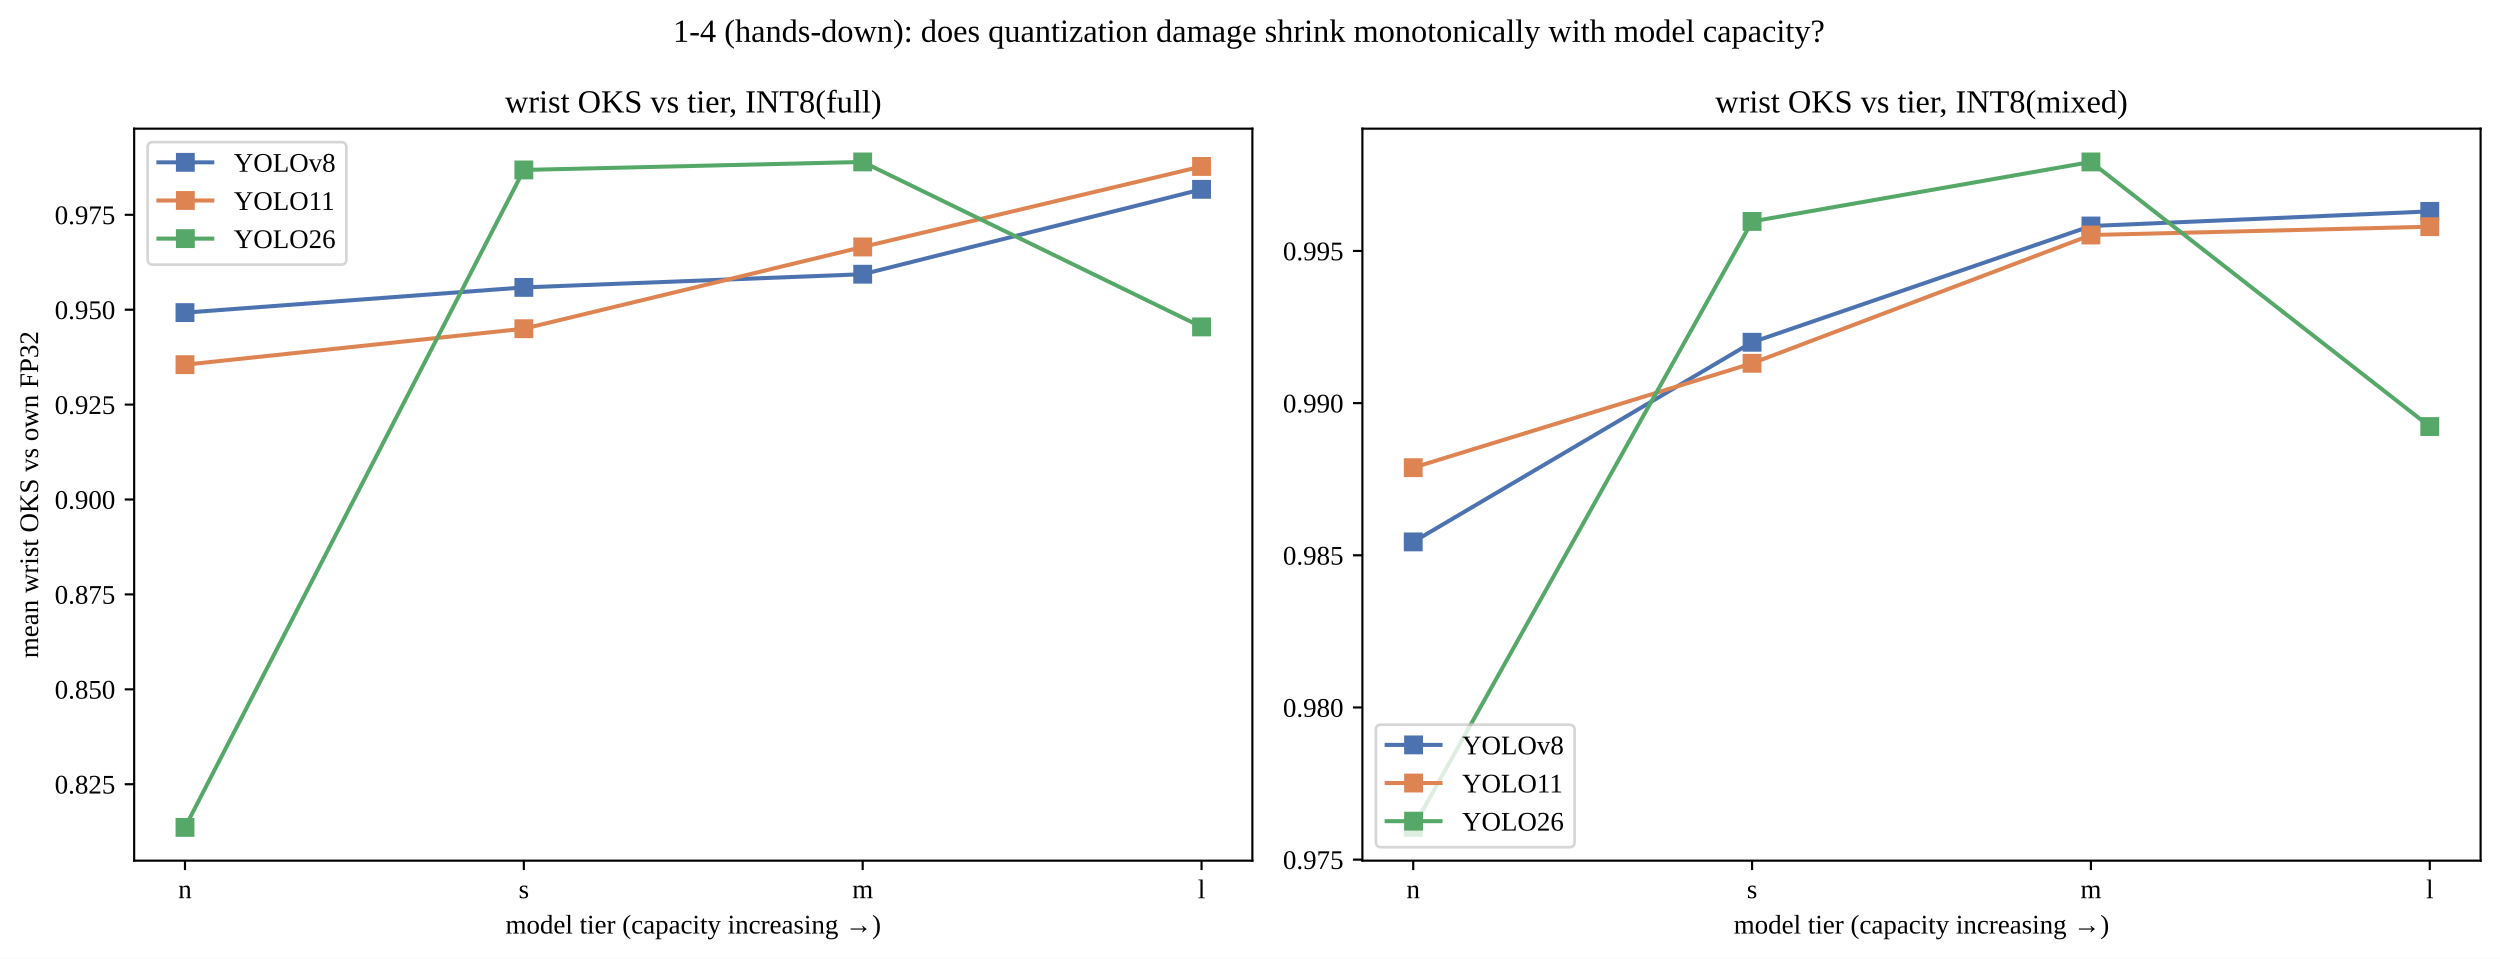
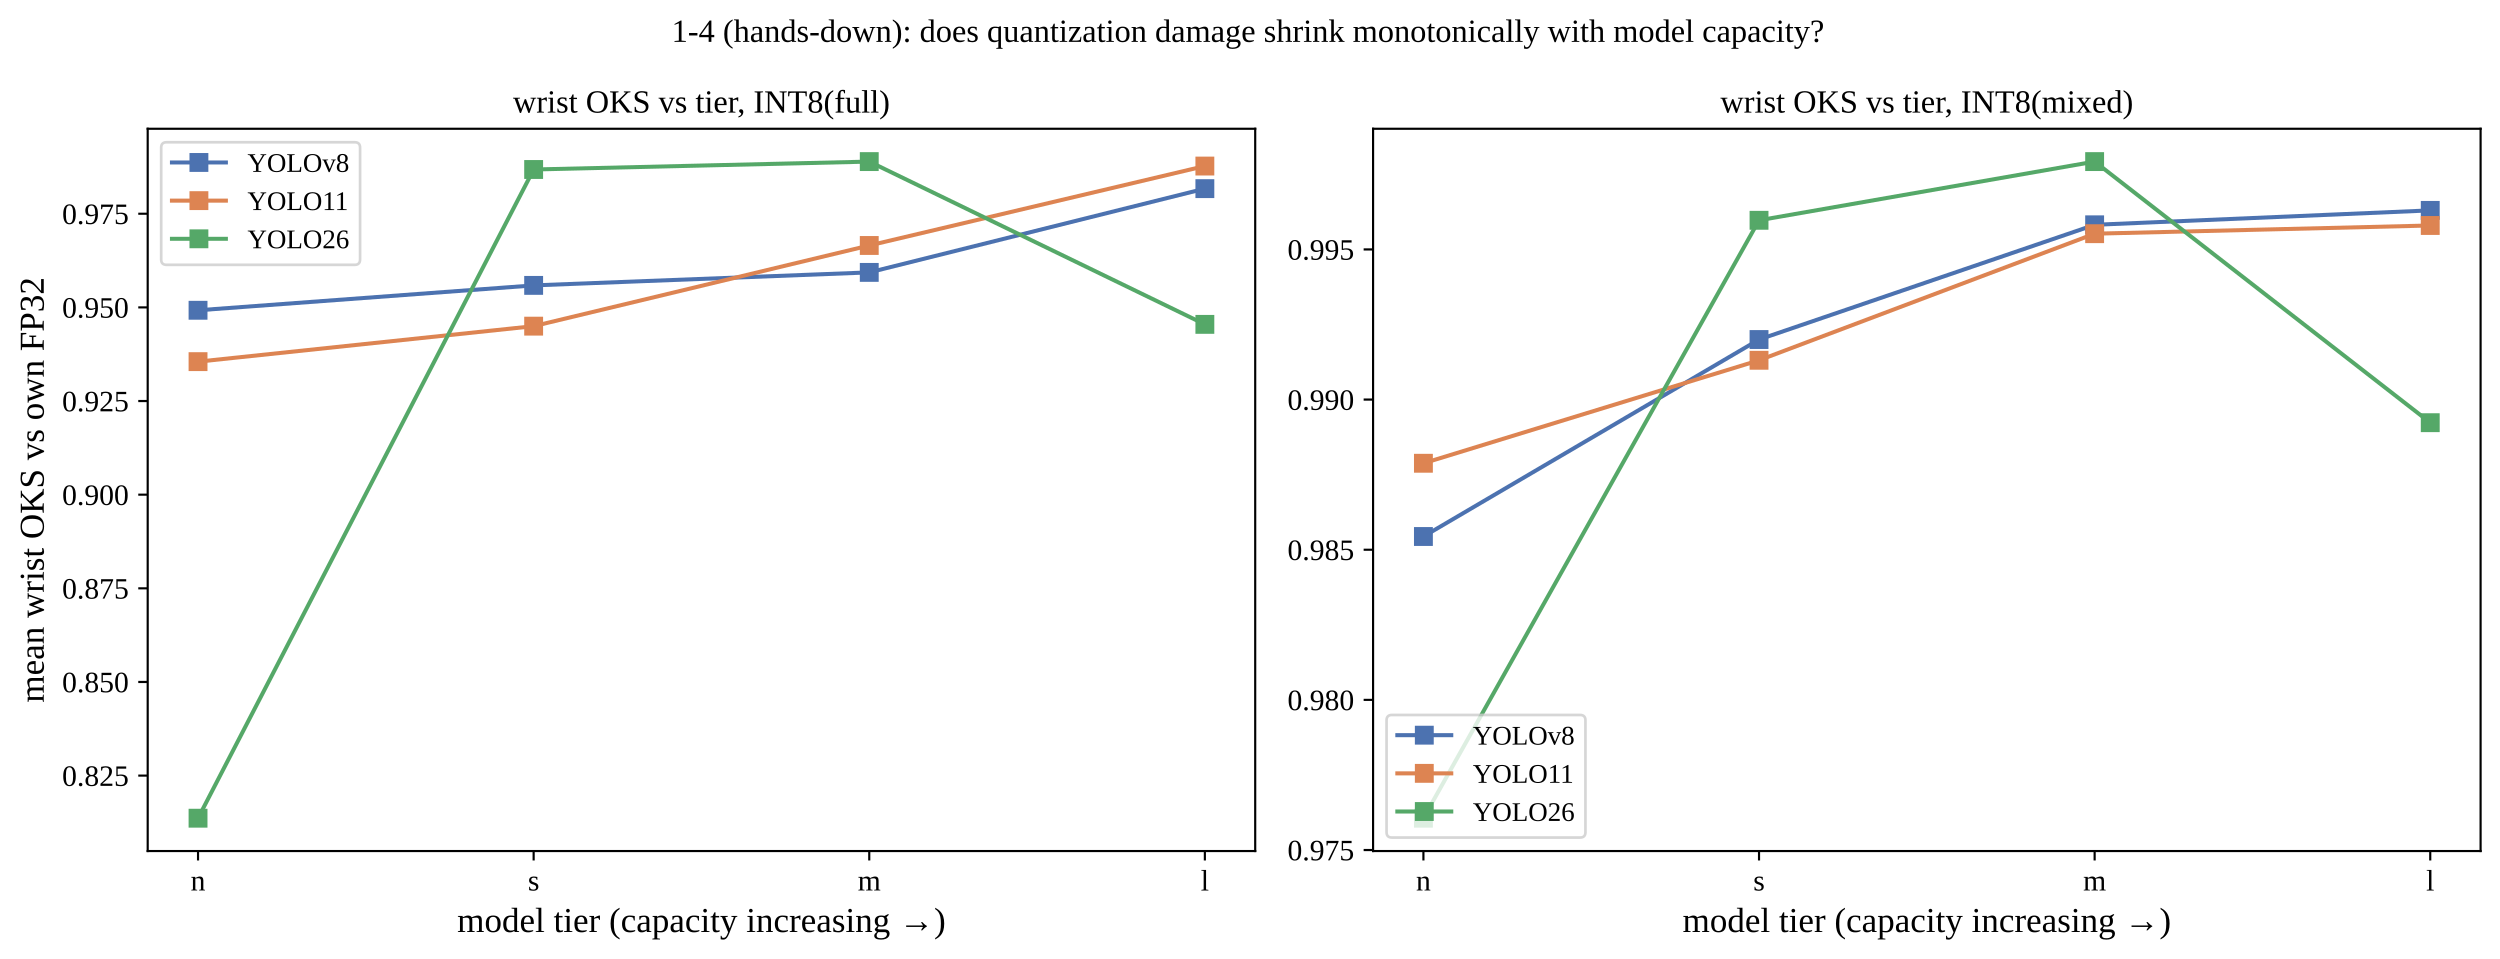
- <svg xmlns="http://www.w3.org/2000/svg" xmlns:xlink="http://www.w3.org/1999/xlink" width="928.004pt" height="355.886pt" viewBox="0 0 928.004 355.886" version="1.1">
+ <svg xmlns="http://www.w3.org/2000/svg" xmlns:xlink="http://www.w3.org/1999/xlink" width="927.297pt" height="355.711pt" viewBox="0 0 927.297 355.711" version="1.1">
  <defs>
    <style type="text/css">*{stroke-linejoin: round; stroke-linecap: butt}</style>
  </defs>
  <g id="figure_1">
    <g id="patch_1">
-       <path d="M 0 355.886  L 928.004 355.886  L 928.004 0  L 0 0  z " style="fill: #ffffff" />
+       <path d="M 0 355.711  L 927.297 355.711  L 927.297 0  L 0 0  z " style="fill: #ffffff" />
    </g>
    <g id="axes_1">
      <g id="patch_2">
-         <path d="M 49.802 319.482  L 464.883 319.482  L 464.883 47.76  L 49.802 47.76  z " style="fill: #ffffff" />
+         <path d="M 54.783 315.666  L 465.58 315.666  L 465.58 47.76  L 54.783 47.76  z " style="fill: #ffffff" />
      </g>
      <g id="matplotlib.axis_1">
        <g id="xtick_1">
          <g id="line2d_1">
            <defs>
-               <path id="mbc084976d3" d="M 0 0  L 0 3.5  " style="stroke: #000000; stroke-width: 0.8" />
+               <path id="m19b9b9aeba" d="M 0 0  L 0 3.5  " style="stroke: #000000; stroke-width: 0.8" />
            </defs>
            <g>
-               <use xlink:href="#mbc084976d3" x="68.669" y="319.482" style="stroke: #000000; stroke-width: 0.8" />
+               <use xlink:href="#m19b9b9aeba" x="73.455" y="315.666" style="stroke: #000000; stroke-width: 0.8" />
            </g>
          </g>
          <g id="text_1">
-             <text style="font-size: 10px; font-family: 'Times New Roman'; text-anchor: middle" x="68.669" y="333.415" transform="rotate(-0 68.66927 333.4154)">n</text>
+             <text style="font-size: 11px; font-family: 'Times New Roman'; text-anchor: middle" x="73.455" y="330.293" transform="rotate(-0 73.45514 330.2929)">n</text>
          </g>
        </g>
        <g id="xtick_2">
          <g id="line2d_2">
            <g>
-               <use xlink:href="#mbc084976d3" x="194.451" y="319.482" style="stroke: #000000; stroke-width: 0.8" />
+               <use xlink:href="#m19b9b9aeba" x="197.939" y="315.666" style="stroke: #000000; stroke-width: 0.8" />
            </g>
          </g>
          <g id="text_2">
-             <text style="font-size: 10px; font-family: 'Times New Roman'; text-anchor: middle" x="194.451" y="333.415" transform="rotate(-0 194.4514 333.4154)">s</text>
+             <text style="font-size: 11px; font-family: 'Times New Roman'; text-anchor: middle" x="197.939" y="330.293" transform="rotate(-0 197.9391 330.2929)">s</text>
          </g>
        </g>
        <g id="xtick_3">
          <g id="line2d_3">
            <g>
-               <use xlink:href="#mbc084976d3" x="320.233" y="319.482" style="stroke: #000000; stroke-width: 0.8" />
+               <use xlink:href="#m19b9b9aeba" x="322.423" y="315.666" style="stroke: #000000; stroke-width: 0.8" />
            </g>
          </g>
          <g id="text_3">
-             <text style="font-size: 10px; font-family: 'Times New Roman'; text-anchor: middle" x="320.233" y="333.415" transform="rotate(-0 320.2334 333.4154)">m</text>
+             <text style="font-size: 11px; font-family: 'Times New Roman'; text-anchor: middle" x="322.423" y="330.293" transform="rotate(-0 322.4231 330.2929)">m</text>
          </g>
        </g>
        <g id="xtick_4">
          <g id="line2d_4">
            <g>
-               <use xlink:href="#mbc084976d3" x="446.016" y="319.482" style="stroke: #000000; stroke-width: 0.8" />
+               <use xlink:href="#m19b9b9aeba" x="446.907" y="315.666" style="stroke: #000000; stroke-width: 0.8" />
            </g>
          </g>
          <g id="text_4">
-             <text style="font-size: 10px; font-family: 'Times New Roman'; text-anchor: middle" x="446.016" y="333.426" transform="rotate(-0 446.0155 333.4255)">l</text>
+             <text style="font-size: 11px; font-family: 'Times New Roman'; text-anchor: middle" x="446.907" y="330.304" transform="rotate(-0 446.9071 330.3041)">l</text>
          </g>
        </g>
        <g id="text_5">
-           <text style="font-size: 10px; font-family: 'Times New Roman'; text-anchor: middle" x="257.342" y="346.527" transform="rotate(-0 257.3424 346.5275)">model tier (capacity increasing →)</text>
+           <text style="font-size: 13px; font-family: 'Times New Roman'; text-anchor: middle" x="260.181" y="345.705" transform="rotate(-0 260.1811 345.705)">model tier (capacity increasing →)</text>
        </g>
      </g>
      <g id="matplotlib.axis_2">
        <g id="ytick_1">
          <g id="line2d_5">
            <defs>
-               <path id="m37f98d9594" d="M 0 0  L -3.5 0  " style="stroke: #000000; stroke-width: 0.8" />
+               <path id="me97af8ca7f" d="M 0 0  L -3.5 0  " style="stroke: #000000; stroke-width: 0.8" />
            </defs>
            <g>
-               <use xlink:href="#m37f98d9594" x="49.802" y="291.104" style="stroke: #000000; stroke-width: 0.8" />
+               <use xlink:href="#me97af8ca7f" x="54.783" y="287.687" style="stroke: #000000; stroke-width: 0.8" />
            </g>
          </g>
          <g id="text_6">
-             <text style="font-size: 10px; font-family: 'Times New Roman'; text-anchor: end" x="42.802" y="294.571" transform="rotate(-0 42.80195 294.5708)">0.825</text>
+             <text style="font-size: 11px; font-family: 'Times New Roman'; text-anchor: end" x="47.783" y="291.5" transform="rotate(-0 47.78254 291.5002)">0.825</text>
          </g>
        </g>
        <g id="ytick_2">
          <g id="line2d_6">
            <g>
-               <use xlink:href="#m37f98d9594" x="49.802" y="255.875" style="stroke: #000000; stroke-width: 0.8" />
+               <use xlink:href="#me97af8ca7f" x="54.783" y="252.953" style="stroke: #000000; stroke-width: 0.8" />
            </g>
          </g>
          <g id="text_7">
-             <text style="font-size: 10px; font-family: 'Times New Roman'; text-anchor: end" x="42.802" y="259.342" transform="rotate(-0 42.80195 259.3423)">0.850</text>
+             <text style="font-size: 11px; font-family: 'Times New Roman'; text-anchor: end" x="47.783" y="256.766" transform="rotate(-0 47.78254 256.7663)">0.850</text>
          </g>
        </g>
        <g id="ytick_3">
          <g id="line2d_7">
            <g>
-               <use xlink:href="#m37f98d9594" x="49.802" y="220.647" style="stroke: #000000; stroke-width: 0.8" />
+               <use xlink:href="#me97af8ca7f" x="54.783" y="218.219" style="stroke: #000000; stroke-width: 0.8" />
            </g>
          </g>
          <g id="text_8">
-             <text style="font-size: 10px; font-family: 'Times New Roman'; text-anchor: end" x="42.802" y="224.114" transform="rotate(-0 42.80195 224.1137)">0.875</text>
+             <text style="font-size: 11px; font-family: 'Times New Roman'; text-anchor: end" x="47.783" y="222.033" transform="rotate(-0 47.78254 222.0325)">0.875</text>
          </g>
        </g>
        <g id="ytick_4">
          <g id="line2d_8">
            <g>
-               <use xlink:href="#m37f98d9594" x="49.802" y="185.418" style="stroke: #000000; stroke-width: 0.8" />
+               <use xlink:href="#me97af8ca7f" x="54.783" y="183.485" style="stroke: #000000; stroke-width: 0.8" />
            </g>
          </g>
          <g id="text_9">
-             <text style="font-size: 10px; font-family: 'Times New Roman'; text-anchor: end" x="42.802" y="188.885" transform="rotate(-0 42.80195 188.8852)">0.900</text>
+             <text style="font-size: 11px; font-family: 'Times New Roman'; text-anchor: end" x="47.783" y="187.299" transform="rotate(-0 47.78254 187.2987)">0.900</text>
          </g>
        </g>
        <g id="ytick_5">
          <g id="line2d_9">
            <g>
-               <use xlink:href="#m37f98d9594" x="49.802" y="150.19" style="stroke: #000000; stroke-width: 0.8" />
+               <use xlink:href="#me97af8ca7f" x="54.783" y="148.751" style="stroke: #000000; stroke-width: 0.8" />
            </g>
          </g>
          <g id="text_10">
-             <text style="font-size: 10px; font-family: 'Times New Roman'; text-anchor: end" x="42.802" y="153.657" transform="rotate(-0 42.80195 153.6567)">0.925</text>
+             <text style="font-size: 11px; font-family: 'Times New Roman'; text-anchor: end" x="47.783" y="152.565" transform="rotate(-0 47.78254 152.5649)">0.925</text>
          </g>
        </g>
        <g id="ytick_6">
          <g id="line2d_10">
            <g>
-               <use xlink:href="#m37f98d9594" x="49.802" y="114.961" style="stroke: #000000; stroke-width: 0.8" />
+               <use xlink:href="#me97af8ca7f" x="54.783" y="114.018" style="stroke: #000000; stroke-width: 0.8" />
            </g>
          </g>
          <g id="text_11">
-             <text style="font-size: 10px; font-family: 'Times New Roman'; text-anchor: end" x="42.802" y="118.428" transform="rotate(-0 42.80195 118.4282)">0.950</text>
+             <text style="font-size: 11px; font-family: 'Times New Roman'; text-anchor: end" x="47.783" y="117.831" transform="rotate(-0 47.78254 117.8311)">0.950</text>
          </g>
        </g>
        <g id="ytick_7">
          <g id="line2d_11">
            <g>
-               <use xlink:href="#m37f98d9594" x="49.802" y="79.733" style="stroke: #000000; stroke-width: 0.8" />
+               <use xlink:href="#me97af8ca7f" x="54.783" y="79.284" style="stroke: #000000; stroke-width: 0.8" />
            </g>
          </g>
          <g id="text_12">
-             <text style="font-size: 10px; font-family: 'Times New Roman'; text-anchor: end" x="42.802" y="83.2" transform="rotate(-0 42.80195 83.19964)">0.975</text>
+             <text style="font-size: 11px; font-family: 'Times New Roman'; text-anchor: end" x="47.783" y="83.097" transform="rotate(-0 47.78254 83.09732)">0.975</text>
          </g>
        </g>
        <g id="text_13">
-           <text style="font-size: 10px; font-family: 'Times New Roman'; text-anchor: middle" x="14.144" y="183.621" transform="rotate(-90 14.14375 183.6209)">mean wrist OKS vs own FP32</text>
+           <text style="font-size: 13px; font-family: 'Times New Roman'; text-anchor: middle" x="16.227" y="181.713" transform="rotate(-90 16.22687 181.713)">mean wrist OKS vs own FP32</text>
        </g>
      </g>
      <g id="line2d_12">
-         <path d="M 68.669 116.044  L 194.451 106.681  L 320.233 101.794  L 446.016 70.284  " clip-path="url(#p4333933a4c)" style="fill: none; stroke: #4c72b0; stroke-width: 1.5; stroke-linecap: square" />
+         <path d="M 73.455 115.085  L 197.939 105.854  L 322.423 101.035  L 446.907 69.968  " clip-path="url(#p6f41f54474)" style="fill: none; stroke: #4c72b0; stroke-width: 1.5; stroke-linecap: square" />
        <defs>
-           <path id="m61655d1e93" d="M -3 3  L 3 3  L 3 -3  L -3 -3  z " style="stroke: #4c72b0; stroke-linejoin: miter" />
+           <path id="ma2f597b767" d="M -3 3  L 3 3  L 3 -3  L -3 -3  z " style="stroke: #4c72b0; stroke-linejoin: miter" />
        </defs>
-         <g clip-path="url(#p4333933a4c)">
-           <use xlink:href="#m61655d1e93" x="68.669" y="116.044" style="fill: #4c72b0; stroke: #4c72b0; stroke-linejoin: miter" />
-           <use xlink:href="#m61655d1e93" x="194.451" y="106.681" style="fill: #4c72b0; stroke: #4c72b0; stroke-linejoin: miter" />
-           <use xlink:href="#m61655d1e93" x="320.233" y="101.794" style="fill: #4c72b0; stroke: #4c72b0; stroke-linejoin: miter" />
-           <use xlink:href="#m61655d1e93" x="446.016" y="70.284" style="fill: #4c72b0; stroke: #4c72b0; stroke-linejoin: miter" />
+         <g clip-path="url(#p6f41f54474)">
+           <use xlink:href="#ma2f597b767" x="73.455" y="115.085" style="fill: #4c72b0; stroke: #4c72b0; stroke-linejoin: miter" />
+           <use xlink:href="#ma2f597b767" x="197.939" y="105.854" style="fill: #4c72b0; stroke: #4c72b0; stroke-linejoin: miter" />
+           <use xlink:href="#ma2f597b767" x="322.423" y="101.035" style="fill: #4c72b0; stroke: #4c72b0; stroke-linejoin: miter" />
+           <use xlink:href="#ma2f597b767" x="446.907" y="69.968" style="fill: #4c72b0; stroke: #4c72b0; stroke-linejoin: miter" />
        </g>
      </g>
      <g id="line2d_13">
-         <path d="M 68.669 135.368  L 194.451 122.018  L 320.233 91.671  L 446.016 61.789  " clip-path="url(#p4333933a4c)" style="fill: none; stroke: #dd8452; stroke-width: 1.5; stroke-linecap: square" />
+         <path d="M 73.455 134.138  L 197.939 120.975  L 322.423 91.054  L 446.907 61.592  " clip-path="url(#p6f41f54474)" style="fill: none; stroke: #dd8452; stroke-width: 1.5; stroke-linecap: square" />
        <defs>
-           <path id="mda6a397fb5" d="M -3 3  L 3 3  L 3 -3  L -3 -3  z " style="stroke: #dd8452; stroke-linejoin: miter" />
+           <path id="ma3e2af7c2c" d="M -3 3  L 3 3  L 3 -3  L -3 -3  z " style="stroke: #dd8452; stroke-linejoin: miter" />
        </defs>
-         <g clip-path="url(#p4333933a4c)">
-           <use xlink:href="#mda6a397fb5" x="68.669" y="135.368" style="fill: #dd8452; stroke: #dd8452; stroke-linejoin: miter" />
-           <use xlink:href="#mda6a397fb5" x="194.451" y="122.018" style="fill: #dd8452; stroke: #dd8452; stroke-linejoin: miter" />
-           <use xlink:href="#mda6a397fb5" x="320.233" y="91.671" style="fill: #dd8452; stroke: #dd8452; stroke-linejoin: miter" />
-           <use xlink:href="#mda6a397fb5" x="446.016" y="61.789" style="fill: #dd8452; stroke: #dd8452; stroke-linejoin: miter" />
+         <g clip-path="url(#p6f41f54474)">
+           <use xlink:href="#ma3e2af7c2c" x="73.455" y="134.138" style="fill: #dd8452; stroke: #dd8452; stroke-linejoin: miter" />
+           <use xlink:href="#ma3e2af7c2c" x="197.939" y="120.975" style="fill: #dd8452; stroke: #dd8452; stroke-linejoin: miter" />
+           <use xlink:href="#ma3e2af7c2c" x="322.423" y="91.054" style="fill: #dd8452; stroke: #dd8452; stroke-linejoin: miter" />
+           <use xlink:href="#ma3e2af7c2c" x="446.907" y="61.592" style="fill: #dd8452; stroke: #dd8452; stroke-linejoin: miter" />
        </g>
      </g>
      <g id="line2d_14">
-         <path d="M 68.669 307.131  L 194.451 63.084  L 320.233 60.111  L 446.016 121.347  " clip-path="url(#p4333933a4c)" style="fill: none; stroke: #55a868; stroke-width: 1.5; stroke-linecap: square" />
+         <path d="M 73.455 303.488  L 197.939 62.869  L 322.423 59.938  L 446.907 120.313  " clip-path="url(#p6f41f54474)" style="fill: none; stroke: #55a868; stroke-width: 1.5; stroke-linecap: square" />
        <defs>
-           <path id="m8b36d5c8c0" d="M -3 3  L 3 3  L 3 -3  L -3 -3  z " style="stroke: #55a868; stroke-linejoin: miter" />
+           <path id="m902b54c607" d="M -3 3  L 3 3  L 3 -3  L -3 -3  z " style="stroke: #55a868; stroke-linejoin: miter" />
        </defs>
-         <g clip-path="url(#p4333933a4c)">
-           <use xlink:href="#m8b36d5c8c0" x="68.669" y="307.131" style="fill: #55a868; stroke: #55a868; stroke-linejoin: miter" />
-           <use xlink:href="#m8b36d5c8c0" x="194.451" y="63.084" style="fill: #55a868; stroke: #55a868; stroke-linejoin: miter" />
-           <use xlink:href="#m8b36d5c8c0" x="320.233" y="60.111" style="fill: #55a868; stroke: #55a868; stroke-linejoin: miter" />
-           <use xlink:href="#m8b36d5c8c0" x="446.016" y="121.347" style="fill: #55a868; stroke: #55a868; stroke-linejoin: miter" />
+         <g clip-path="url(#p6f41f54474)">
+           <use xlink:href="#m902b54c607" x="73.455" y="303.488" style="fill: #55a868; stroke: #55a868; stroke-linejoin: miter" />
+           <use xlink:href="#m902b54c607" x="197.939" y="62.869" style="fill: #55a868; stroke: #55a868; stroke-linejoin: miter" />
+           <use xlink:href="#m902b54c607" x="322.423" y="59.938" style="fill: #55a868; stroke: #55a868; stroke-linejoin: miter" />
+           <use xlink:href="#m902b54c607" x="446.907" y="120.313" style="fill: #55a868; stroke: #55a868; stroke-linejoin: miter" />
        </g>
      </g>
      <g id="patch_3">
-         <path d="M 49.802 319.482  L 49.802 47.76  " style="fill: none; stroke: #000000; stroke-width: 0.8; stroke-linejoin: miter; stroke-linecap: square" />
+         <path d="M 54.783 315.666  L 54.783 47.76  " style="fill: none; stroke: #000000; stroke-width: 0.8; stroke-linejoin: miter; stroke-linecap: square" />
      </g>
      <g id="patch_4">
-         <path d="M 464.883 319.482  L 464.883 47.76  " style="fill: none; stroke: #000000; stroke-width: 0.8; stroke-linejoin: miter; stroke-linecap: square" />
+         <path d="M 465.58 315.666  L 465.58 47.76  " style="fill: none; stroke: #000000; stroke-width: 0.8; stroke-linejoin: miter; stroke-linecap: square" />
      </g>
      <g id="patch_5">
-         <path d="M 49.802 319.482  L 464.883 319.482  " style="fill: none; stroke: #000000; stroke-width: 0.8; stroke-linejoin: miter; stroke-linecap: square" />
+         <path d="M 54.783 315.666  L 465.58 315.666  " style="fill: none; stroke: #000000; stroke-width: 0.8; stroke-linejoin: miter; stroke-linecap: square" />
      </g>
      <g id="patch_6">
-         <path d="M 49.802 47.76  L 464.883 47.76  " style="fill: none; stroke: #000000; stroke-width: 0.8; stroke-linejoin: miter; stroke-linecap: square" />
+         <path d="M 54.783 47.76  L 465.58 47.76  " style="fill: none; stroke: #000000; stroke-width: 0.8; stroke-linejoin: miter; stroke-linecap: square" />
      </g>
      <g id="text_14">
-         <text style="font-size: 12px; font-family: 'Times New Roman'; text-anchor: middle" x="257.342" y="41.76" transform="rotate(-0 257.3424 41.76)">wrist OKS vs tier, INT8(full)</text>
+         <text style="font-size: 12px; font-family: 'Times New Roman'; text-anchor: middle" x="260.181" y="41.76" transform="rotate(-0 260.1811 41.76)">wrist OKS vs tier, INT8(full)</text>
      </g>
      <g id="legend_1">
        <g id="patch_7">
-           <path d="M 56.802 98.235  L 126.575 98.235  Q 128.575 98.235 128.575 96.235  L 128.575 54.76  Q 128.575 52.76 126.575 52.76  L 56.802 52.76  Q 54.802 52.76 54.802 54.76  L 54.802 96.235  Q 54.802 98.235 56.802 98.235  z " style="fill: #ffffff; opacity: 0.8; stroke: #cccccc; stroke-linejoin: miter" />
+           <path d="M 61.783 98.235  L 131.556 98.235  Q 133.556 98.235 133.556 96.235  L 133.556 54.76  Q 133.556 52.76 131.556 52.76  L 61.783 52.76  Q 59.783 52.76 59.783 54.76  L 59.783 96.235  Q 59.783 98.235 61.783 98.235  z " style="fill: #ffffff; opacity: 0.8; stroke: #cccccc; stroke-linejoin: miter" />
        </g>
        <g id="line2d_15">
-           <path d="M 58.802 60.26  L 68.802 60.26  L 78.802 60.26  " style="fill: none; stroke: #4c72b0; stroke-width: 1.5; stroke-linecap: square" />
-           <g>
-             <use xlink:href="#m61655d1e93" x="68.802" y="60.26" style="fill: #4c72b0; stroke: #4c72b0; stroke-linejoin: miter" />
+           <path d="M 63.783 60.26  L 73.783 60.26  L 83.783 60.26  " style="fill: none; stroke: #4c72b0; stroke-width: 1.5; stroke-linecap: square" />
+           <g>
+             <use xlink:href="#ma2f597b767" x="73.783" y="60.26" style="fill: #4c72b0; stroke: #4c72b0; stroke-linejoin: miter" />
          </g>
        </g>
        <g id="text_15">
-           <text style="font-size: 10px; font-family: 'Times New Roman'; text-anchor: start" x="86.802" y="63.76" transform="rotate(-0 86.80195 63.76)">YOLOv8</text>
+           <text style="font-size: 10px; font-family: 'Times New Roman'; text-anchor: start" x="91.783" y="63.76" transform="rotate(-0 91.78254 63.76)">YOLOv8</text>
        </g>
        <g id="line2d_16">
-           <path d="M 58.802 74.418  L 68.802 74.418  L 78.802 74.418  " style="fill: none; stroke: #dd8452; stroke-width: 1.5; stroke-linecap: square" />
-           <g>
-             <use xlink:href="#mda6a397fb5" x="68.802" y="74.418" style="fill: #dd8452; stroke: #dd8452; stroke-linejoin: miter" />
+           <path d="M 63.783 74.418  L 73.783 74.418  L 83.783 74.418  " style="fill: none; stroke: #dd8452; stroke-width: 1.5; stroke-linecap: square" />
+           <g>
+             <use xlink:href="#ma3e2af7c2c" x="73.783" y="74.418" style="fill: #dd8452; stroke: #dd8452; stroke-linejoin: miter" />
          </g>
        </g>
        <g id="text_16">
-           <text style="font-size: 10px; font-family: 'Times New Roman'; text-anchor: start" x="86.802" y="77.918" transform="rotate(-0 86.80195 77.9182)">YOLO11</text>
+           <text style="font-size: 10px; font-family: 'Times New Roman'; text-anchor: start" x="91.783" y="77.918" transform="rotate(-0 91.78254 77.9182)">YOLO11</text>
        </g>
        <g id="line2d_17">
-           <path d="M 58.802 88.576  L 68.802 88.576  L 78.802 88.576  " style="fill: none; stroke: #55a868; stroke-width: 1.5; stroke-linecap: square" />
-           <g>
-             <use xlink:href="#m8b36d5c8c0" x="68.802" y="88.576" style="fill: #55a868; stroke: #55a868; stroke-linejoin: miter" />
+           <path d="M 63.783 88.576  L 73.783 88.576  L 83.783 88.576  " style="fill: none; stroke: #55a868; stroke-width: 1.5; stroke-linecap: square" />
+           <g>
+             <use xlink:href="#m902b54c607" x="73.783" y="88.576" style="fill: #55a868; stroke: #55a868; stroke-linejoin: miter" />
          </g>
        </g>
        <g id="text_17">
-           <text style="font-size: 10px; font-family: 'Times New Roman'; text-anchor: start" x="86.802" y="92.076" transform="rotate(-0 86.80195 92.07641)">YOLO26</text>
+           <text style="font-size: 10px; font-family: 'Times New Roman'; text-anchor: start" x="91.783" y="92.076" transform="rotate(-0 91.78254 92.07641)">YOLO26</text>
        </g>
      </g>
    </g>
    <g id="axes_2">
      <g id="patch_8">
-         <path d="M 505.723 319.482  L 920.804 319.482  L 920.804 47.76  L 505.723 47.76  z " style="fill: #ffffff" />
+         <path d="M 509.3 315.666  L 920.097 315.666  L 920.097 47.76  L 509.3 47.76  z " style="fill: #ffffff" />
      </g>
      <g id="matplotlib.axis_3">
        <g id="xtick_5">
          <g id="line2d_18">
            <g>
-               <use xlink:href="#mbc084976d3" x="524.59" y="319.482" style="stroke: #000000; stroke-width: 0.8" />
+               <use xlink:href="#m19b9b9aeba" x="527.972" y="315.666" style="stroke: #000000; stroke-width: 0.8" />
            </g>
          </g>
          <g id="text_18">
-             <text style="font-size: 10px; font-family: 'Times New Roman'; text-anchor: middle" x="524.59" y="333.415" transform="rotate(-0 524.5902 333.4154)">n</text>
+             <text style="font-size: 11px; font-family: 'Times New Roman'; text-anchor: middle" x="527.972" y="330.293" transform="rotate(-0 527.9723 330.2929)">n</text>
          </g>
        </g>
        <g id="xtick_6">
          <g id="line2d_19">
            <g>
-               <use xlink:href="#mbc084976d3" x="650.372" y="319.482" style="stroke: #000000; stroke-width: 0.8" />
+               <use xlink:href="#m19b9b9aeba" x="652.456" y="315.666" style="stroke: #000000; stroke-width: 0.8" />
            </g>
          </g>
          <g id="text_19">
-             <text style="font-size: 10px; font-family: 'Times New Roman'; text-anchor: middle" x="650.372" y="333.415" transform="rotate(-0 650.3723 333.4154)">s</text>
+             <text style="font-size: 11px; font-family: 'Times New Roman'; text-anchor: middle" x="652.456" y="330.293" transform="rotate(-0 652.4563 330.2929)">s</text>
          </g>
        </g>
        <g id="xtick_7">
          <g id="line2d_20">
            <g>
-               <use xlink:href="#mbc084976d3" x="776.154" y="319.482" style="stroke: #000000; stroke-width: 0.8" />
+               <use xlink:href="#m19b9b9aeba" x="776.94" y="315.666" style="stroke: #000000; stroke-width: 0.8" />
            </g>
          </g>
          <g id="text_20">
-             <text style="font-size: 10px; font-family: 'Times New Roman'; text-anchor: middle" x="776.154" y="333.415" transform="rotate(-0 776.1543 333.4154)">m</text>
+             <text style="font-size: 11px; font-family: 'Times New Roman'; text-anchor: middle" x="776.94" y="330.293" transform="rotate(-0 776.9403 330.2929)">m</text>
          </g>
        </g>
        <g id="xtick_8">
          <g id="line2d_21">
            <g>
-               <use xlink:href="#mbc084976d3" x="901.936" y="319.482" style="stroke: #000000; stroke-width: 0.8" />
+               <use xlink:href="#m19b9b9aeba" x="901.424" y="315.666" style="stroke: #000000; stroke-width: 0.8" />
            </g>
          </g>
          <g id="text_21">
-             <text style="font-size: 10px; font-family: 'Times New Roman'; text-anchor: middle" x="901.936" y="333.426" transform="rotate(-0 901.9364 333.4255)">l</text>
+             <text style="font-size: 11px; font-family: 'Times New Roman'; text-anchor: middle" x="901.424" y="330.304" transform="rotate(-0 901.4243 330.3041)">l</text>
          </g>
        </g>
        <g id="text_22">
-           <text style="font-size: 10px; font-family: 'Times New Roman'; text-anchor: middle" x="713.263" y="346.527" transform="rotate(-0 713.2633 346.5275)">model tier (capacity increasing →)</text>
+           <text style="font-size: 13px; font-family: 'Times New Roman'; text-anchor: middle" x="714.698" y="345.705" transform="rotate(-0 714.6983 345.705)">model tier (capacity increasing →)</text>
        </g>
      </g>
      <g id="matplotlib.axis_4">
        <g id="ytick_8">
          <g id="line2d_22">
            <g>
-               <use xlink:href="#m37f98d9594" x="505.723" y="319.1" style="stroke: #000000; stroke-width: 0.8" />
+               <use xlink:href="#me97af8ca7f" x="509.3" y="315.29" style="stroke: #000000; stroke-width: 0.8" />
            </g>
          </g>
          <g id="text_23">
-             <text style="font-size: 10px; font-family: 'Times New Roman'; text-anchor: end" x="498.723" y="322.567" transform="rotate(-0 498.7229 322.5671)">0.975</text>
+             <text style="font-size: 11px; font-family: 'Times New Roman'; text-anchor: end" x="502.3" y="319.103" transform="rotate(-0 502.2997 319.1033)">0.975</text>
          </g>
        </g>
        <g id="ytick_9">
          <g id="line2d_23">
            <g>
-               <use xlink:href="#m37f98d9594" x="505.723" y="262.613" style="stroke: #000000; stroke-width: 0.8" />
+               <use xlink:href="#me97af8ca7f" x="509.3" y="259.596" style="stroke: #000000; stroke-width: 0.8" />
            </g>
          </g>
          <g id="text_24">
-             <text style="font-size: 10px; font-family: 'Times New Roman'; text-anchor: end" x="498.723" y="266.08" transform="rotate(-0 498.7229 266.0803)">0.980</text>
+             <text style="font-size: 11px; font-family: 'Times New Roman'; text-anchor: end" x="502.3" y="263.41" transform="rotate(-0 502.2997 263.4097)">0.980</text>
          </g>
        </g>
        <g id="ytick_10">
          <g id="line2d_24">
            <g>
-               <use xlink:href="#m37f98d9594" x="505.723" y="206.127" style="stroke: #000000; stroke-width: 0.8" />
+               <use xlink:href="#me97af8ca7f" x="509.3" y="203.903" style="stroke: #000000; stroke-width: 0.8" />
            </g>
          </g>
          <g id="text_25">
-             <text style="font-size: 10px; font-family: 'Times New Roman'; text-anchor: end" x="498.723" y="209.593" transform="rotate(-0 498.7229 209.5934)">0.985</text>
+             <text style="font-size: 11px; font-family: 'Times New Roman'; text-anchor: end" x="502.3" y="207.716" transform="rotate(-0 502.2997 207.7161)">0.985</text>
          </g>
        </g>
        <g id="ytick_11">
          <g id="line2d_25">
            <g>
-               <use xlink:href="#m37f98d9594" x="505.723" y="149.64" style="stroke: #000000; stroke-width: 0.8" />
+               <use xlink:href="#me97af8ca7f" x="509.3" y="148.209" style="stroke: #000000; stroke-width: 0.8" />
            </g>
          </g>
          <g id="text_26">
-             <text style="font-size: 10px; font-family: 'Times New Roman'; text-anchor: end" x="498.723" y="153.107" transform="rotate(-0 498.7229 153.1065)">0.990</text>
+             <text style="font-size: 11px; font-family: 'Times New Roman'; text-anchor: end" x="502.3" y="152.022" transform="rotate(-0 502.2997 152.0225)">0.990</text>
          </g>
        </g>
        <g id="ytick_12">
          <g id="line2d_26">
            <g>
-               <use xlink:href="#m37f98d9594" x="505.723" y="93.153" style="stroke: #000000; stroke-width: 0.8" />
+               <use xlink:href="#me97af8ca7f" x="509.3" y="92.515" style="stroke: #000000; stroke-width: 0.8" />
            </g>
          </g>
          <g id="text_27">
-             <text style="font-size: 10px; font-family: 'Times New Roman'; text-anchor: end" x="498.723" y="96.62" transform="rotate(-0 498.7229 96.61966)">0.995</text>
+             <text style="font-size: 11px; font-family: 'Times New Roman'; text-anchor: end" x="502.3" y="96.329" transform="rotate(-0 502.2997 96.32888)">0.995</text>
          </g>
        </g>
      </g>
      <g id="line2d_27">
-         <path d="M 524.59 201.153  L 650.372 127.051  L 776.154 83.892  L 901.936 78.465  " clip-path="url(#pd2fef07cef)" style="fill: none; stroke: #4c72b0; stroke-width: 1.5; stroke-linecap: square" />
-         <g clip-path="url(#pd2fef07cef)">
-           <use xlink:href="#m61655d1e93" x="524.59" y="201.153" style="fill: #4c72b0; stroke: #4c72b0; stroke-linejoin: miter" />
-           <use xlink:href="#m61655d1e93" x="650.372" y="127.051" style="fill: #4c72b0; stroke: #4c72b0; stroke-linejoin: miter" />
-           <use xlink:href="#m61655d1e93" x="776.154" y="83.892" style="fill: #4c72b0; stroke: #4c72b0; stroke-linejoin: miter" />
-           <use xlink:href="#m61655d1e93" x="901.936" y="78.465" style="fill: #4c72b0; stroke: #4c72b0; stroke-linejoin: miter" />
+         <path d="M 527.972 198.999  L 652.456 125.938  L 776.94 83.385  L 901.424 78.034  " clip-path="url(#p0cb02b49ed)" style="fill: none; stroke: #4c72b0; stroke-width: 1.5; stroke-linecap: square" />
+         <g clip-path="url(#p0cb02b49ed)">
+           <use xlink:href="#ma2f597b767" x="527.972" y="198.999" style="fill: #4c72b0; stroke: #4c72b0; stroke-linejoin: miter" />
+           <use xlink:href="#ma2f597b767" x="652.456" y="125.938" style="fill: #4c72b0; stroke: #4c72b0; stroke-linejoin: miter" />
+           <use xlink:href="#ma2f597b767" x="776.94" y="83.385" style="fill: #4c72b0; stroke: #4c72b0; stroke-linejoin: miter" />
+           <use xlink:href="#ma2f597b767" x="901.424" y="78.034" style="fill: #4c72b0; stroke: #4c72b0; stroke-linejoin: miter" />
        </g>
      </g>
      <g id="line2d_28">
-         <path d="M 524.59 173.6  L 650.372 134.857  L 776.154 87.234  L 901.936 84.148  " clip-path="url(#pd2fef07cef)" style="fill: none; stroke: #dd8452; stroke-width: 1.5; stroke-linecap: square" />
-         <g clip-path="url(#pd2fef07cef)">
-           <use xlink:href="#mda6a397fb5" x="524.59" y="173.6" style="fill: #dd8452; stroke: #dd8452; stroke-linejoin: miter" />
-           <use xlink:href="#mda6a397fb5" x="650.372" y="134.857" style="fill: #dd8452; stroke: #dd8452; stroke-linejoin: miter" />
-           <use xlink:href="#mda6a397fb5" x="776.154" y="87.234" style="fill: #dd8452; stroke: #dd8452; stroke-linejoin: miter" />
-           <use xlink:href="#mda6a397fb5" x="901.936" y="84.148" style="fill: #dd8452; stroke: #dd8452; stroke-linejoin: miter" />
+         <path d="M 527.972 171.833  L 652.456 133.634  L 776.94 86.679  L 901.424 83.637  " clip-path="url(#p0cb02b49ed)" style="fill: none; stroke: #dd8452; stroke-width: 1.5; stroke-linecap: square" />
+         <g clip-path="url(#p0cb02b49ed)">
+           <use xlink:href="#ma3e2af7c2c" x="527.972" y="171.833" style="fill: #dd8452; stroke: #dd8452; stroke-linejoin: miter" />
+           <use xlink:href="#ma3e2af7c2c" x="652.456" y="133.634" style="fill: #dd8452; stroke: #dd8452; stroke-linejoin: miter" />
+           <use xlink:href="#ma3e2af7c2c" x="776.94" y="86.679" style="fill: #dd8452; stroke: #dd8452; stroke-linejoin: miter" />
+           <use xlink:href="#ma3e2af7c2c" x="901.424" y="83.637" style="fill: #dd8452; stroke: #dd8452; stroke-linejoin: miter" />
        </g>
      </g>
      <g id="line2d_29">
-         <path d="M 524.59 307.131  L 650.372 82.196  L 776.154 60.111  L 901.936 158.336  " clip-path="url(#pd2fef07cef)" style="fill: none; stroke: #55a868; stroke-width: 1.5; stroke-linecap: square" />
-         <g clip-path="url(#pd2fef07cef)">
-           <use xlink:href="#m8b36d5c8c0" x="524.59" y="307.131" style="fill: #55a868; stroke: #55a868; stroke-linejoin: miter" />
-           <use xlink:href="#m8b36d5c8c0" x="650.372" y="82.196" style="fill: #55a868; stroke: #55a868; stroke-linejoin: miter" />
-           <use xlink:href="#m8b36d5c8c0" x="776.154" y="60.111" style="fill: #55a868; stroke: #55a868; stroke-linejoin: miter" />
-           <use xlink:href="#m8b36d5c8c0" x="901.936" y="158.336" style="fill: #55a868; stroke: #55a868; stroke-linejoin: miter" />
+         <path d="M 527.972 303.488  L 652.456 81.712  L 776.94 59.938  L 901.424 156.783  " clip-path="url(#p0cb02b49ed)" style="fill: none; stroke: #55a868; stroke-width: 1.5; stroke-linecap: square" />
+         <g clip-path="url(#p0cb02b49ed)">
+           <use xlink:href="#m902b54c607" x="527.972" y="303.488" style="fill: #55a868; stroke: #55a868; stroke-linejoin: miter" />
+           <use xlink:href="#m902b54c607" x="652.456" y="81.712" style="fill: #55a868; stroke: #55a868; stroke-linejoin: miter" />
+           <use xlink:href="#m902b54c607" x="776.94" y="59.938" style="fill: #55a868; stroke: #55a868; stroke-linejoin: miter" />
+           <use xlink:href="#m902b54c607" x="901.424" y="156.783" style="fill: #55a868; stroke: #55a868; stroke-linejoin: miter" />
        </g>
      </g>
      <g id="patch_9">
-         <path d="M 505.723 319.482  L 505.723 47.76  " style="fill: none; stroke: #000000; stroke-width: 0.8; stroke-linejoin: miter; stroke-linecap: square" />
+         <path d="M 509.3 315.666  L 509.3 47.76  " style="fill: none; stroke: #000000; stroke-width: 0.8; stroke-linejoin: miter; stroke-linecap: square" />
      </g>
      <g id="patch_10">
-         <path d="M 920.804 319.482  L 920.804 47.76  " style="fill: none; stroke: #000000; stroke-width: 0.8; stroke-linejoin: miter; stroke-linecap: square" />
+         <path d="M 920.097 315.666  L 920.097 47.76  " style="fill: none; stroke: #000000; stroke-width: 0.8; stroke-linejoin: miter; stroke-linecap: square" />
      </g>
      <g id="patch_11">
-         <path d="M 505.723 319.482  L 920.804 319.482  " style="fill: none; stroke: #000000; stroke-width: 0.8; stroke-linejoin: miter; stroke-linecap: square" />
+         <path d="M 509.3 315.666  L 920.097 315.666  " style="fill: none; stroke: #000000; stroke-width: 0.8; stroke-linejoin: miter; stroke-linecap: square" />
      </g>
      <g id="patch_12">
-         <path d="M 505.723 47.76  L 920.804 47.76  " style="fill: none; stroke: #000000; stroke-width: 0.8; stroke-linejoin: miter; stroke-linecap: square" />
+         <path d="M 509.3 47.76  L 920.097 47.76  " style="fill: none; stroke: #000000; stroke-width: 0.8; stroke-linejoin: miter; stroke-linecap: square" />
      </g>
      <g id="text_28">
-         <text style="font-size: 12px; font-family: 'Times New Roman'; text-anchor: middle" x="713.263" y="41.76" transform="rotate(-0 713.2633 41.76)">wrist OKS vs tier, INT8(mixed)</text>
+         <text style="font-size: 12px; font-family: 'Times New Roman'; text-anchor: middle" x="714.698" y="41.76" transform="rotate(-0 714.6983 41.76)">wrist OKS vs tier, INT8(mixed)</text>
      </g>
      <g id="legend_2">
        <g id="patch_13">
-           <path d="M 512.723 314.482  L 582.496 314.482  Q 584.496 314.482 584.496 312.482  L 584.496 271.007  Q 584.496 269.007 582.496 269.007  L 512.723 269.007  Q 510.723 269.007 510.723 271.007  L 510.723 312.482  Q 510.723 314.482 512.723 314.482  z " style="fill: #ffffff; opacity: 0.8; stroke: #cccccc; stroke-linejoin: miter" />
+           <path d="M 516.3 310.666  L 586.073 310.666  Q 588.073 310.666 588.073 308.666  L 588.073 267.191  Q 588.073 265.191 586.073 265.191  L 516.3 265.191  Q 514.3 265.191 514.3 267.191  L 514.3 308.666  Q 514.3 310.666 516.3 310.666  z " style="fill: #ffffff; opacity: 0.8; stroke: #cccccc; stroke-linejoin: miter" />
        </g>
        <g id="line2d_30">
-           <path d="M 514.723 276.507  L 524.723 276.507  L 534.723 276.507  " style="fill: none; stroke: #4c72b0; stroke-width: 1.5; stroke-linecap: square" />
-           <g>
-             <use xlink:href="#m61655d1e93" x="524.723" y="276.507" style="fill: #4c72b0; stroke: #4c72b0; stroke-linejoin: miter" />
+           <path d="M 518.3 272.691  L 528.3 272.691  L 538.3 272.691  " style="fill: none; stroke: #4c72b0; stroke-width: 1.5; stroke-linecap: square" />
+           <g>
+             <use xlink:href="#ma2f597b767" x="528.3" y="272.691" style="fill: #4c72b0; stroke: #4c72b0; stroke-linejoin: miter" />
          </g>
        </g>
        <g id="text_29">
-           <text style="font-size: 10px; font-family: 'Times New Roman'; text-anchor: start" x="542.723" y="280.007" transform="rotate(-0 542.7229 280.0072)">YOLOv8</text>
+           <text style="font-size: 10px; font-family: 'Times New Roman'; text-anchor: start" x="546.3" y="276.191" transform="rotate(-0 546.2997 276.1914)">YOLOv8</text>
        </g>
        <g id="line2d_31">
-           <path d="M 514.723 290.665  L 524.723 290.665  L 534.723 290.665  " style="fill: none; stroke: #dd8452; stroke-width: 1.5; stroke-linecap: square" />
-           <g>
-             <use xlink:href="#mda6a397fb5" x="524.723" y="290.665" style="fill: #dd8452; stroke: #dd8452; stroke-linejoin: miter" />
+           <path d="M 518.3 286.85  L 528.3 286.85  L 538.3 286.85  " style="fill: none; stroke: #dd8452; stroke-width: 1.5; stroke-linecap: square" />
+           <g>
+             <use xlink:href="#ma3e2af7c2c" x="528.3" y="286.85" style="fill: #dd8452; stroke: #dd8452; stroke-linejoin: miter" />
          </g>
        </g>
        <g id="text_30">
-           <text style="font-size: 10px; font-family: 'Times New Roman'; text-anchor: start" x="542.723" y="294.165" transform="rotate(-0 542.7229 294.1654)">YOLO11</text>
+           <text style="font-size: 10px; font-family: 'Times New Roman'; text-anchor: start" x="546.3" y="290.35" transform="rotate(-0 546.2997 290.3496)">YOLO11</text>
        </g>
        <g id="line2d_32">
-           <path d="M 514.723 304.824  L 524.723 304.824  L 534.723 304.824  " style="fill: none; stroke: #55a868; stroke-width: 1.5; stroke-linecap: square" />
-           <g>
-             <use xlink:href="#m8b36d5c8c0" x="524.723" y="304.824" style="fill: #55a868; stroke: #55a868; stroke-linejoin: miter" />
+           <path d="M 518.3 301.008  L 528.3 301.008  L 538.3 301.008  " style="fill: none; stroke: #55a868; stroke-width: 1.5; stroke-linecap: square" />
+           <g>
+             <use xlink:href="#m902b54c607" x="528.3" y="301.008" style="fill: #55a868; stroke: #55a868; stroke-linejoin: miter" />
          </g>
        </g>
        <g id="text_31">
-           <text style="font-size: 10px; font-family: 'Times New Roman'; text-anchor: start" x="542.723" y="308.324" transform="rotate(-0 542.7229 308.3236)">YOLO26</text>
+           <text style="font-size: 10px; font-family: 'Times New Roman'; text-anchor: start" x="546.3" y="304.508" transform="rotate(-0 546.2997 304.5078)">YOLO26</text>
        </g>
      </g>
    </g>
    <g id="text_32">
-       <text style="font-size: 12px; font-family: 'Times New Roman'; text-anchor: middle" x="463.604" y="15.533" transform="rotate(-0 463.6037 15.5325)">1-4 (hands-down): does quantization damage shrink monotonically with model capacity?</text>
+       <text style="font-size: 12px; font-family: 'Times New Roman'; text-anchor: middle" x="462.897" y="15.533" transform="rotate(-0 462.8969 15.5325)">1-4 (hands-down): does quantization damage shrink monotonically with model capacity?</text>
    </g>
  </g>
  <defs>
-     <clipPath id="p4333933a4c">
-       <rect x="49.802" y="47.76" width="415.081" height="271.722" />
+     <clipPath id="p6f41f54474">
+       <rect x="54.783" y="47.76" width="410.797" height="267.906" />
    </clipPath>
-     <clipPath id="pd2fef07cef">
-       <rect x="505.723" y="47.76" width="415.081" height="271.722" />
+     <clipPath id="p0cb02b49ed">
+       <rect x="509.3" y="47.76" width="410.797" height="267.906" />
    </clipPath>
  </defs>
</svg>
